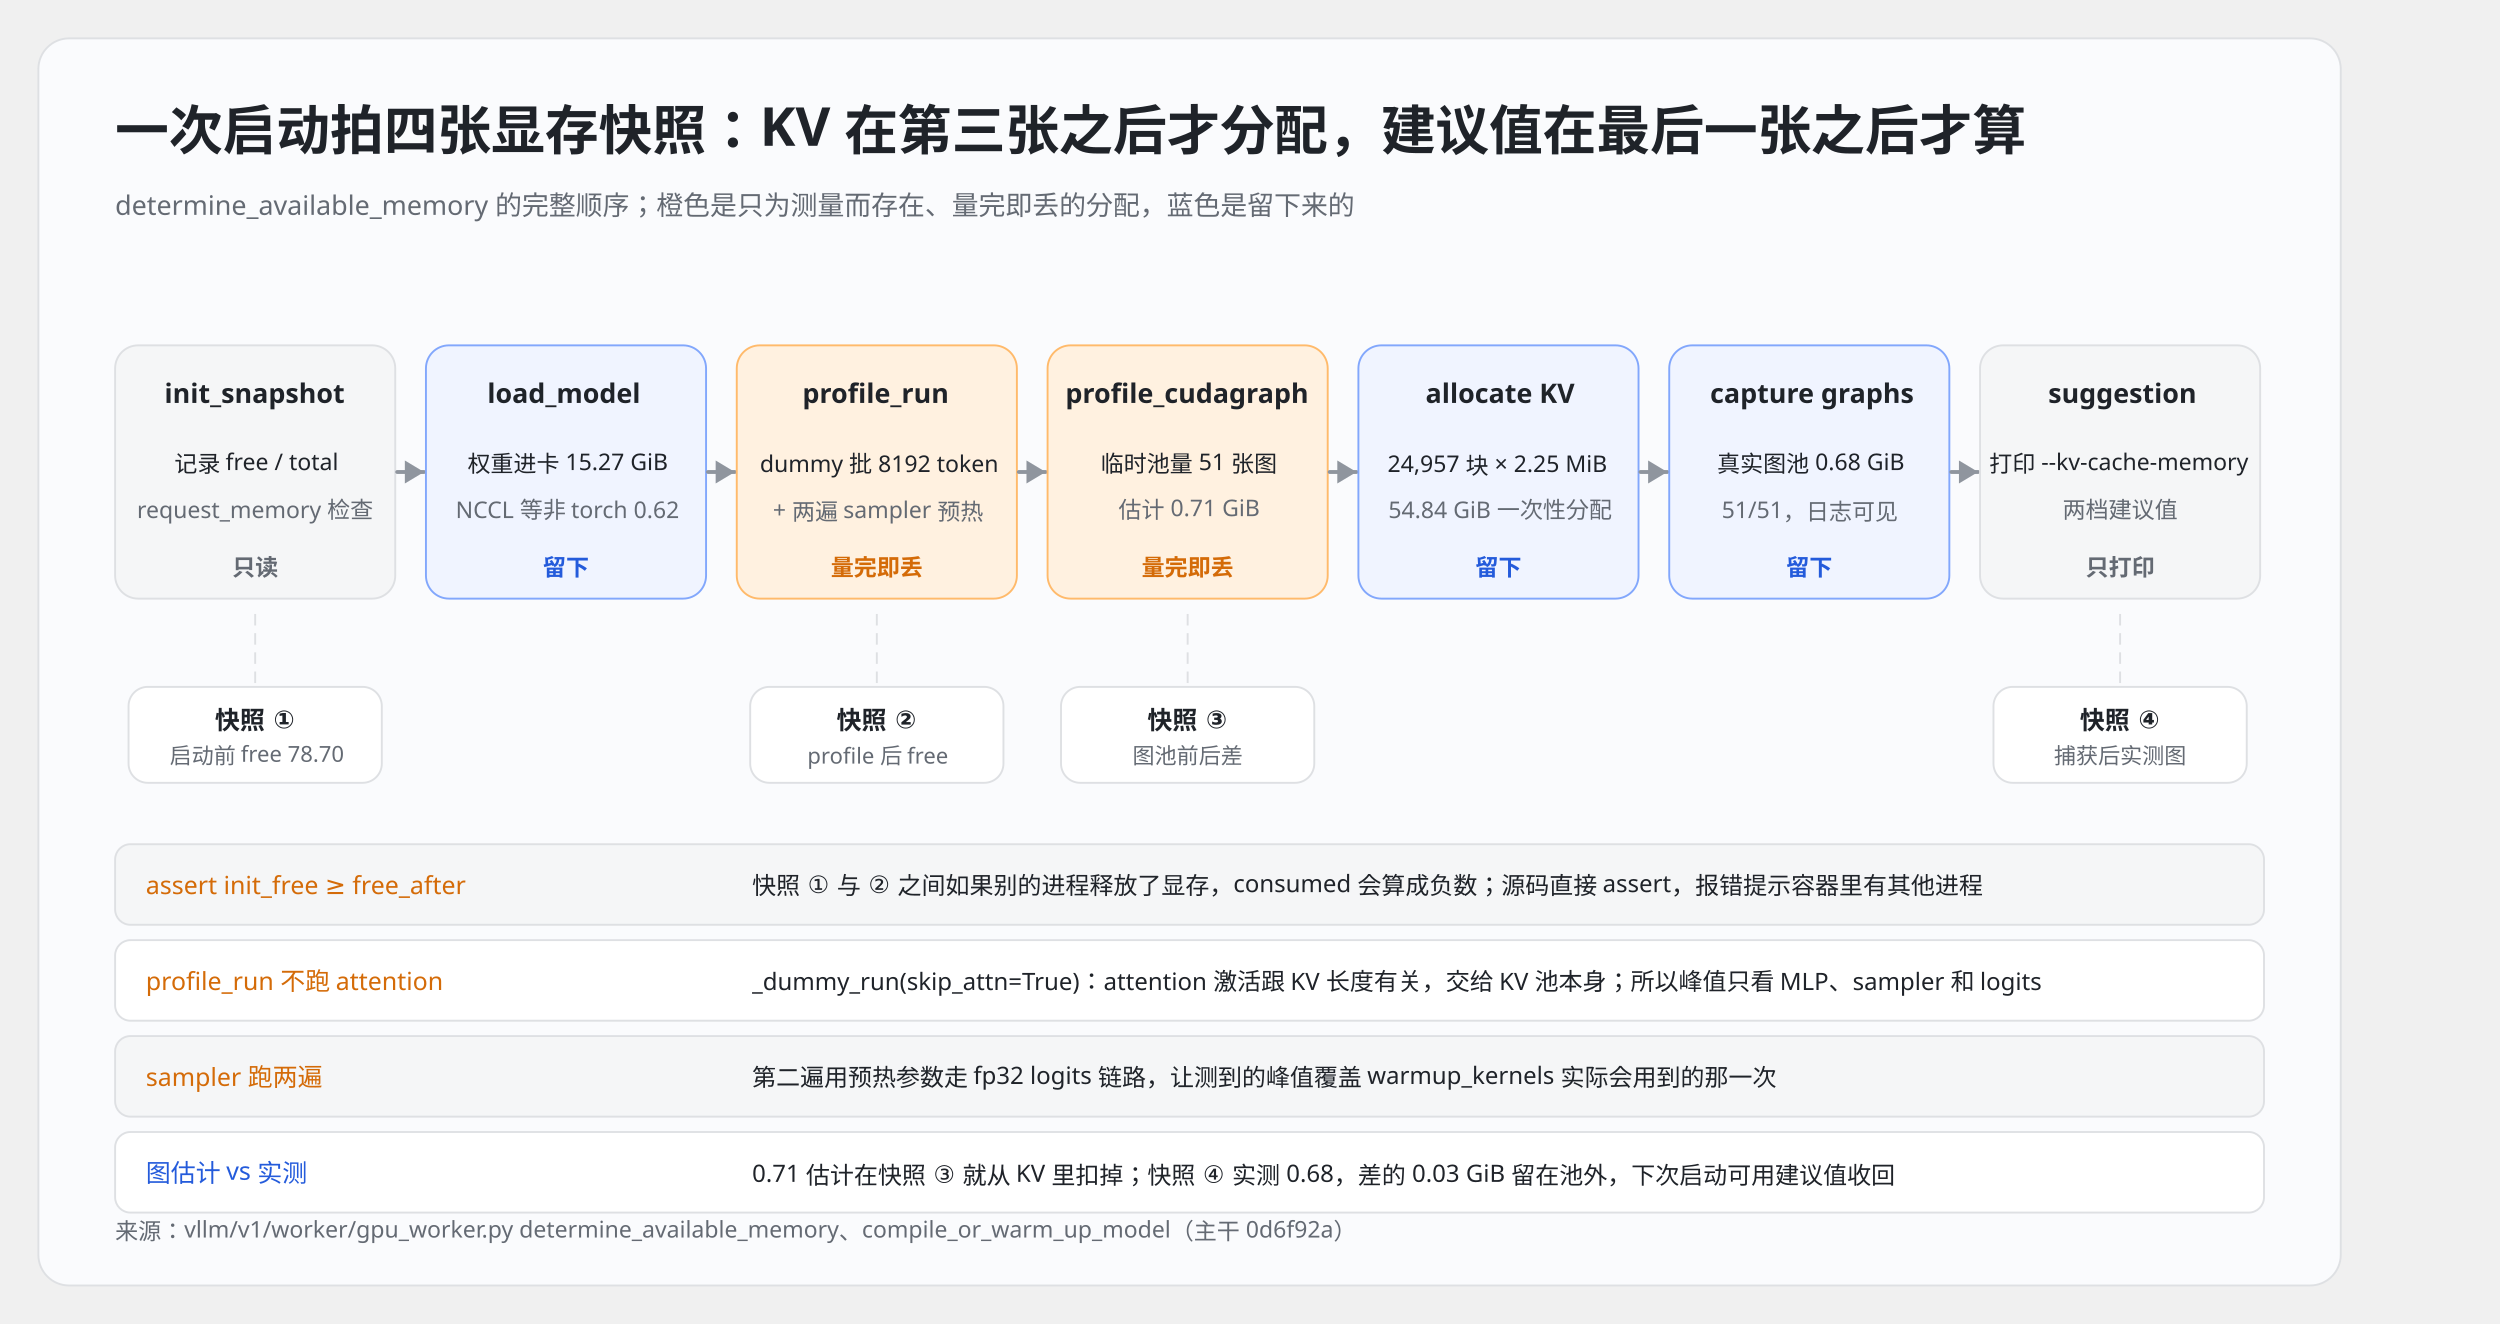
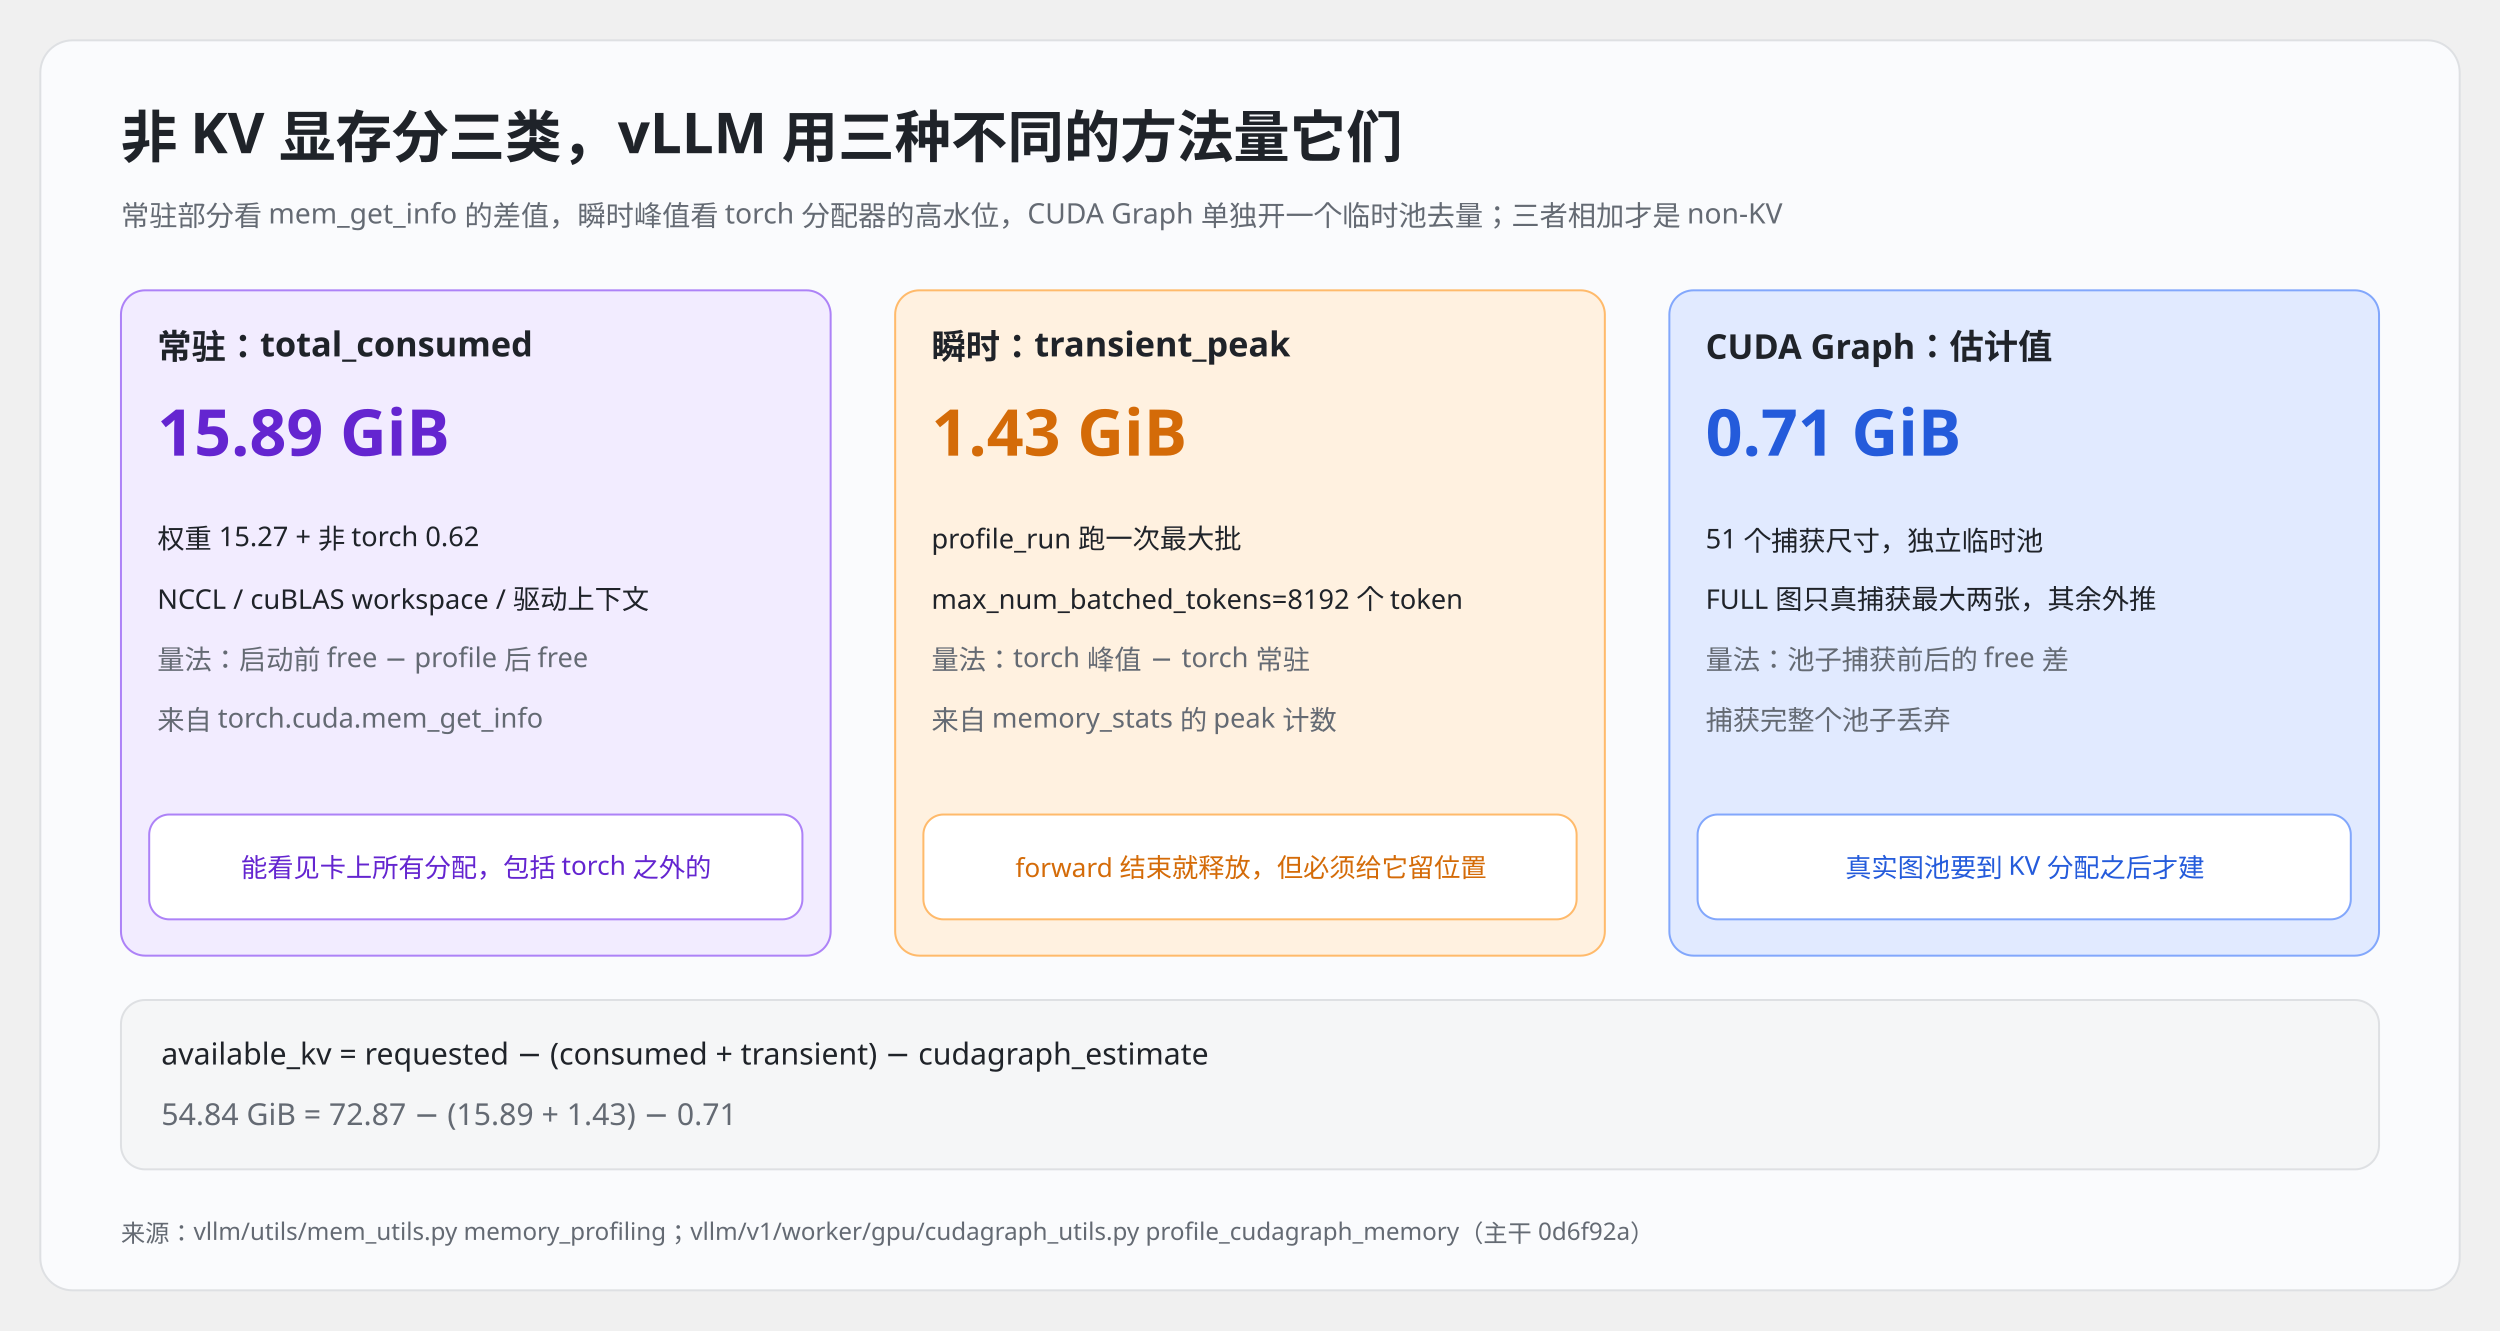
- <svg xmlns="http://www.w3.org/2000/svg" width="1303" height="690" viewBox="-20 -20 1303 690">
-   <g id="o3:1" transform="translate(0, 0)">
-     <rect x="0" y="0" width="1200" height="650" fill="#fafbfd" stroke="#dee0e3" stroke-width="1" rx="16" ry="16" />
-   </g>
-   <g id="a3:1" transform="translate(40, 25.058)">
+ <svg xmlns="http://www.w3.org/2000/svg" width="1240" height="660" viewBox="-20 -20 1240 660">
+   <g id="o1:1" transform="translate(0, 0)">
+     <rect x="0" y="0" width="1200" height="620" fill="#fafbfd" stroke="#dee0e3" stroke-width="1" rx="16" ry="16" />
+   </g>
+   <g id="a1:1" transform="translate(40, 25.058)">
    <text font-size="28" font-family="Noto Sans SC, 'PingFang SC', 'Hiragino Sans GB', 'Microsoft YaHei', sans-serif" font-weight="bold" fill="#1f2329" text-anchor="start" dominant-baseline="alphabetic" x="0">
      <tspan x="0" y="32.942">
-         <tspan x="0" text-anchor="start">一次启动拍四张显存快照：KV 在第三张之后才分配，建议值在最后一张之后才算</tspan>
-       </tspan>
-     </text>
-   </g>
-   <g id="a3:2" transform="translate(40, 75.529)">
+         <tspan x="0" text-anchor="start">非 KV 显存分三类，vLLM 用三种不同的方法量它们</tspan>
+       </tspan>
+     </text>
+   </g>
+   <g id="a1:2" transform="translate(40, 75.529)">
    <text font-size="14" font-family="Noto Sans SC, 'PingFang SC', 'Hiragino Sans GB', 'Microsoft YaHei', sans-serif" font-weight="normal" fill="#646a73" text-anchor="start" dominant-baseline="alphabetic" x="0">
      <tspan x="0" y="16.471">
-         <tspan x="0" text-anchor="start">determine_available_memory 的完整顺序；橙色是只为测量而存在、量完即丢的分配，蓝色是留下来的</tspan>
-       </tspan>
-     </text>
-   </g>
-   <g id="a3:3" transform="translate(40, 611.882)">
+         <tspan x="0" text-anchor="start">常驻部分看 mem_get_info 的差值，瞬时峰值看 torch 分配器的高水位，CUDA Graph 单独开一个临时池去量；三者相加才是 non-KV</tspan>
+       </tspan>
+     </text>
+   </g>
+   <g id="a1:3" transform="translate(40, 581.882)">
    <text font-size="12" font-family="Noto Sans SC, 'PingFang SC', 'Hiragino Sans GB', 'Microsoft YaHei', sans-serif" font-weight="normal" fill="#646a73" text-anchor="start" dominant-baseline="alphabetic" x="0">
      <tspan x="0" y="14.118">
-         <tspan x="0" text-anchor="start">来源：vllm/v1/worker/gpu_worker.py determine_available_memory、compile_or_warm_up_model（主干 0d6f92a）</tspan>
-       </tspan>
-     </text>
-   </g>
-   <g id="o3:2" transform="translate(40, 160)">
-     <rect x="0" y="0" width="146" height="132" fill="#f5f6f7" stroke="#dee0e3" stroke-width="1" rx="12" ry="12" />
-   </g>
-   <g id="a3:4" transform="translate(60.5, 173.529)">
-     <text font-size="14" font-family="Noto Sans SC, 'PingFang SC', 'Hiragino Sans GB', 'Microsoft YaHei', sans-serif" font-weight="bold" fill="#1f2329" text-anchor="middle" dominant-baseline="alphabetic" x="52.5">
-       <tspan x="52.5" y="16.471">
-         <tspan x="5.2" text-anchor="start">init_snapshot</tspan>
-       </tspan>
-     </text>
-   </g>
-   <g id="a3:5" transform="translate(71.5, 211.882)">
-     <text font-size="12" font-family="Noto Sans SC, 'PingFang SC', 'Hiragino Sans GB', 'Microsoft YaHei', sans-serif" font-weight="normal" fill="#1f2329" text-anchor="middle" dominant-baseline="alphabetic" x="41.5">
-       <tspan x="41.5" y="14.118">
-         <tspan x="-0.64" text-anchor="start">记录 free / total</tspan>
-       </tspan>
-     </text>
-   </g>
-   <g id="a3:6" transform="translate(53.5, 235.882)">
-     <text font-size="12" font-family="Noto Sans SC, 'PingFang SC', 'Hiragino Sans GB', 'Microsoft YaHei', sans-serif" font-weight="normal" fill="#646a73" text-anchor="middle" dominant-baseline="alphabetic" x="59.5">
-       <tspan x="59.5" y="14.118">
-         <tspan x="-2.11" text-anchor="start">request_memory 检查</tspan>
-       </tspan>
-     </text>
-   </g>
-   <g id="a3:7" transform="translate(96, 265.882)">
-     <text font-size="12" font-family="Noto Sans SC, 'PingFang SC', 'Hiragino Sans GB', 'Microsoft YaHei', sans-serif" font-weight="bold" fill="#646a73" text-anchor="middle" dominant-baseline="alphabetic" x="17">
-       <tspan x="17" y="14.118">
-         <tspan x="5" text-anchor="start">只读</tspan>
-       </tspan>
-     </text>
-   </g>
-   <g id="c3:1" transform="translate(187, 226)">
-     <path fill="none" stroke="#8f959e" stroke-width="2" stroke-linecap="round" stroke-linejoin="round" d="M 0 0 L 14 0" />
-   </g>
-   <g id="d3:1" transform="translate(188.5, 217.5)">
-     <defs>
-       <symbol id="svgicon-d3-1" viewBox="0 0 15 17">
-         <g transform="translate(-188.5 -217.5)">
-           <polygon points="191,220 201,226 191,232" fill="#8F959E" />
-         </g>
-       </symbol>
-     </defs>
-     <use href="#svgicon-d3-1" x="0" y="0" width="15" height="17" />
-   </g>
-   <g id="o3:3" transform="translate(202, 160)">
-     <rect x="0" y="0" width="146" height="132" fill="#f0f4ff" stroke="#82a7fc" stroke-width="1" rx="12" ry="12" />
-   </g>
-   <g id="a3:8" transform="translate(228.5, 173.529)">
-     <text font-size="14" font-family="Noto Sans SC, 'PingFang SC', 'Hiragino Sans GB', 'Microsoft YaHei', sans-serif" font-weight="bold" fill="#1f2329" text-anchor="middle" dominant-baseline="alphabetic" x="46.5">
-       <tspan x="46.5" y="16.471">
-         <tspan x="5.485" text-anchor="start">load_model</tspan>
-       </tspan>
-     </text>
-   </g>
-   <g id="a3:9" transform="translate(222, 211.882)">
-     <text font-size="12" font-family="Noto Sans SC, 'PingFang SC', 'Hiragino Sans GB', 'Microsoft YaHei', sans-serif" font-weight="normal" fill="#1f2329" text-anchor="middle" dominant-baseline="alphabetic" x="53">
-       <tspan x="53" y="14.118">
-         <tspan x="1.6" text-anchor="start">权重进卡 15.27 GiB</tspan>
-       </tspan>
-     </text>
-   </g>
-   <g id="a3:10" transform="translate(215.5, 235.882)">
-     <text font-size="12" font-family="Noto Sans SC, 'PingFang SC', 'Hiragino Sans GB', 'Microsoft YaHei', sans-serif" font-weight="normal" fill="#646a73" text-anchor="middle" dominant-baseline="alphabetic" x="59.5">
-       <tspan x="59.5" y="14.118">
-         <tspan x="1.975" text-anchor="start">NCCL 等非 torch 0.62</tspan>
-       </tspan>
-     </text>
-   </g>
-   <g id="a3:11" transform="translate(258, 265.882)">
-     <text font-size="12" font-family="Noto Sans SC, 'PingFang SC', 'Hiragino Sans GB', 'Microsoft YaHei', sans-serif" font-weight="bold" fill="#245bdb" text-anchor="middle" dominant-baseline="alphabetic" x="17">
-       <tspan x="17" y="14.118">
-         <tspan x="5" text-anchor="start">留下</tspan>
-       </tspan>
-     </text>
-   </g>
-   <g id="c3:2" transform="translate(349, 226)">
-     <path fill="none" stroke="#8f959e" stroke-width="2" stroke-linecap="round" stroke-linejoin="round" d="M 0 0 L 14 0" />
-   </g>
-   <g id="d3:2" transform="translate(350.5, 217.5)">
-     <defs>
-       <symbol id="svgicon-d3-2" viewBox="0 0 15 17">
-         <g transform="translate(-350.5 -217.5)">
-           <polygon points="353,220 363,226 353,232" fill="#8F959E" />
-         </g>
-       </symbol>
-     </defs>
-     <use href="#svgicon-d3-2" x="0" y="0" width="15" height="17" />
-   </g>
-   <g id="o3:4" transform="translate(364, 160)">
-     <rect x="0" y="0" width="146" height="132" fill="#fff1e0" stroke="#ffba6b" stroke-width="1" rx="12" ry="12" />
-   </g>
-   <g id="a3:12" transform="translate(394.5, 173.529)">
-     <text font-size="14" font-family="Noto Sans SC, 'PingFang SC', 'Hiragino Sans GB', 'Microsoft YaHei', sans-serif" font-weight="bold" fill="#1f2329" text-anchor="middle" dominant-baseline="alphabetic" x="42.5">
-       <tspan x="42.5" y="16.471">
-         <tspan x="3.715" text-anchor="start">profile_run</tspan>
-       </tspan>
-     </text>
-   </g>
-   <g id="a3:13" transform="translate(377, 211.882)">
-     <text font-size="12" font-family="Noto Sans SC, 'PingFang SC', 'Hiragino Sans GB', 'Microsoft YaHei', sans-serif" font-weight="normal" fill="#1f2329" text-anchor="middle" dominant-baseline="alphabetic" x="60">
-       <tspan x="60" y="14.118">
-         <tspan x="-0.94" text-anchor="start">dummy 批 8192 token</tspan>
-       </tspan>
-     </text>
-   </g>
-   <g id="a3:14" transform="translate(382, 235.882)">
-     <text font-size="12" font-family="Noto Sans SC, 'PingFang SC', 'Hiragino Sans GB', 'Microsoft YaHei', sans-serif" font-weight="normal" fill="#646a73" text-anchor="middle" dominant-baseline="alphabetic" x="55">
-       <tspan x="55" y="14.118">
-         <tspan x="0.82" text-anchor="start">+ 两遍 sampler 预热</tspan>
-       </tspan>
-     </text>
-   </g>
-   <g id="a3:15" transform="translate(405.5, 265.882)">
-     <text font-size="12" font-family="Noto Sans SC, 'PingFang SC', 'Hiragino Sans GB', 'Microsoft YaHei', sans-serif" font-weight="bold" fill="#d46b08" text-anchor="middle" dominant-baseline="alphabetic" x="31.5">
-       <tspan x="31.5" y="14.118">
-         <tspan x="7.5" text-anchor="start">量完即丢</tspan>
-       </tspan>
-     </text>
-   </g>
-   <g id="c3:3" transform="translate(511, 226)">
-     <path fill="none" stroke="#8f959e" stroke-width="2" stroke-linecap="round" stroke-linejoin="round" d="M 0 0 L 14 0" />
-   </g>
-   <g id="d3:3" transform="translate(512.5, 217.5)">
-     <defs>
-       <symbol id="svgicon-d3-3" viewBox="0 0 15 17">
-         <g transform="translate(-512.5 -217.5)">
-           <polygon points="515,220 525,226 515,232" fill="#8F959E" />
-         </g>
-       </symbol>
-     </defs>
-     <use href="#svgicon-d3-3" x="0" y="0" width="15" height="17" />
-   </g>
-   <g id="o3:5" transform="translate(526, 160)">
-     <rect x="0" y="0" width="146" height="132" fill="#fff1e0" stroke="#ffba6b" stroke-width="1" rx="12" ry="12" />
-   </g>
-   <g id="a3:16" transform="translate(528.5, 173.529)">
-     <text font-size="14" font-family="Noto Sans SC, 'PingFang SC', 'Hiragino Sans GB', 'Microsoft YaHei', sans-serif" font-weight="bold" fill="#1f2329" text-anchor="middle" dominant-baseline="alphabetic" x="70.5">
-       <tspan x="70.5" y="16.471">
-         <tspan x="6.78" text-anchor="start">profile_cudagraph</tspan>
-       </tspan>
-     </text>
-   </g>
-   <g id="a3:17" transform="translate(552, 211.882)">
-     <text font-size="12" font-family="Noto Sans SC, 'PingFang SC', 'Hiragino Sans GB', 'Microsoft YaHei', sans-serif" font-weight="normal" fill="#1f2329" text-anchor="middle" dominant-baseline="alphabetic" x="47">
-       <tspan x="47" y="14.118">
-         <tspan x="1.65" text-anchor="start">临时池量 51 张图</tspan>
-       </tspan>
-     </text>
-   </g>
-   <g id="a3:18" transform="translate(561.5, 235.882)">
-     <text font-size="12" font-family="Noto Sans SC, 'PingFang SC', 'Hiragino Sans GB', 'Microsoft YaHei', sans-serif" font-weight="normal" fill="#646a73" text-anchor="middle" dominant-baseline="alphabetic" x="37.5">
-       <tspan x="37.5" y="14.118">
-         <tspan x="1.43" text-anchor="start">估计 0.71 GiB</tspan>
-       </tspan>
-     </text>
-   </g>
-   <g id="a3:19" transform="translate(567.5, 265.882)">
-     <text font-size="12" font-family="Noto Sans SC, 'PingFang SC', 'Hiragino Sans GB', 'Microsoft YaHei', sans-serif" font-weight="bold" fill="#d46b08" text-anchor="middle" dominant-baseline="alphabetic" x="31.5">
-       <tspan x="31.5" y="14.118">
-         <tspan x="7.5" text-anchor="start">量完即丢</tspan>
-       </tspan>
-     </text>
-   </g>
-   <g id="c3:4" transform="translate(673, 226)">
-     <path fill="none" stroke="#8f959e" stroke-width="2" stroke-linecap="round" stroke-linejoin="round" d="M 0 0 L 14 0" />
-   </g>
-   <g id="d3:4" transform="translate(674.5, 217.5)">
-     <defs>
-       <symbol id="svgicon-d3-4" viewBox="0 0 15 17">
-         <g transform="translate(-674.5 -217.5)">
-           <polygon points="677,220 687,226 677,232" fill="#8F959E" />
-         </g>
-       </symbol>
-     </defs>
-     <use href="#svgicon-d3-4" x="0" y="0" width="15" height="17" />
-   </g>
-   <g id="o3:6" transform="translate(688, 160)">
-     <rect x="0" y="0" width="146" height="132" fill="#f0f4ff" stroke="#82a7fc" stroke-width="1" rx="12" ry="12" />
-   </g>
-   <g id="a3:20" transform="translate(715, 173.529)">
-     <text font-size="14" font-family="Noto Sans SC, 'PingFang SC', 'Hiragino Sans GB', 'Microsoft YaHei', sans-serif" font-weight="bold" fill="#1f2329" text-anchor="middle" dominant-baseline="alphabetic" x="46">
-       <tspan x="46" y="16.471">
-         <tspan x="7.99" text-anchor="start">allocate KV</tspan>
-       </tspan>
-     </text>
-   </g>
-   <g id="a3:21" transform="translate(703, 211.882)">
-     <text font-size="12" font-family="Noto Sans SC, 'PingFang SC', 'Hiragino Sans GB', 'Microsoft YaHei', sans-serif" font-weight="normal" fill="#1f2329" text-anchor="middle" dominant-baseline="alphabetic" x="58">
-       <tspan x="58" y="14.118">
-         <tspan x="0.185" text-anchor="start">24,957 块 × 2.25 MiB</tspan>
-       </tspan>
-     </text>
-   </g>
-   <g id="a3:22" transform="translate(702, 235.882)">
-     <text font-size="12" font-family="Noto Sans SC, 'PingFang SC', 'Hiragino Sans GB', 'Microsoft YaHei', sans-serif" font-weight="normal" fill="#646a73" text-anchor="middle" dominant-baseline="alphabetic" x="59">
-       <tspan x="59" y="14.118">
-         <tspan x="1.6" text-anchor="start">54.84 GiB 一次性分配</tspan>
-       </tspan>
-     </text>
-   </g>
-   <g id="a3:23" transform="translate(744, 265.882)">
-     <text font-size="12" font-family="Noto Sans SC, 'PingFang SC', 'Hiragino Sans GB', 'Microsoft YaHei', sans-serif" font-weight="bold" fill="#245bdb" text-anchor="middle" dominant-baseline="alphabetic" x="17">
-       <tspan x="17" y="14.118">
-         <tspan x="5" text-anchor="start">留下</tspan>
-       </tspan>
-     </text>
-   </g>
-   <g id="c3:5" transform="translate(835, 226)">
-     <path fill="none" stroke="#8f959e" stroke-width="2" stroke-linecap="round" stroke-linejoin="round" d="M 0 0 L 14 0" />
-   </g>
-   <g id="d3:5" transform="translate(836.5, 217.5)">
-     <defs>
-       <symbol id="svgicon-d3-5" viewBox="0 0 15 17">
-         <g transform="translate(-836.5 -217.5)">
-           <polygon points="839,220 849,226 839,232" fill="#8F959E" />
-         </g>
-       </symbol>
-     </defs>
-     <use href="#svgicon-d3-5" x="0" y="0" width="15" height="17" />
-   </g>
-   <g id="o3:7" transform="translate(850, 160)">
-     <rect x="0" y="0" width="146" height="132" fill="#f0f4ff" stroke="#82a7fc" stroke-width="1" rx="12" ry="12" />
-   </g>
-   <g id="a3:24" transform="translate(863.5, 173.529)">
-     <text font-size="14" font-family="Noto Sans SC, 'PingFang SC', 'Hiragino Sans GB', 'Microsoft YaHei', sans-serif" font-weight="bold" fill="#1f2329" text-anchor="middle" dominant-baseline="alphabetic" x="59.5">
-       <tspan x="59.5" y="16.471">
-         <tspan x="7.81" text-anchor="start">capture graphs</tspan>
-       </tspan>
-     </text>
-   </g>
-   <g id="a3:25" transform="translate(873.5, 211.882)">
-     <text font-size="12" font-family="Noto Sans SC, 'PingFang SC', 'Hiragino Sans GB', 'Microsoft YaHei', sans-serif" font-weight="normal" fill="#1f2329" text-anchor="middle" dominant-baseline="alphabetic" x="49.5">
-       <tspan x="49.5" y="14.118">
-         <tspan x="1.43" text-anchor="start">真实图池 0.68 GiB</tspan>
-       </tspan>
-     </text>
-   </g>
-   <g id="a3:26" transform="translate(877.5, 235.882)">
-     <text font-size="12" font-family="Noto Sans SC, 'PingFang SC', 'Hiragino Sans GB', 'Microsoft YaHei', sans-serif" font-weight="normal" fill="#646a73" text-anchor="middle" dominant-baseline="alphabetic" x="45.5">
-       <tspan x="45.5" y="14.118">
-         <tspan x="-0.17" text-anchor="start">51/51，日志可见</tspan>
-       </tspan>
-     </text>
-   </g>
-   <g id="a3:27" transform="translate(906, 265.882)">
-     <text font-size="12" font-family="Noto Sans SC, 'PingFang SC', 'Hiragino Sans GB', 'Microsoft YaHei', sans-serif" font-weight="bold" fill="#245bdb" text-anchor="middle" dominant-baseline="alphabetic" x="17">
-       <tspan x="17" y="14.118">
-         <tspan x="5" text-anchor="start">留下</tspan>
-       </tspan>
-     </text>
-   </g>
-   <g id="c3:6" transform="translate(997, 226)">
-     <path fill="none" stroke="#8f959e" stroke-width="2" stroke-linecap="round" stroke-linejoin="round" d="M 0 0 L 14 0" />
-   </g>
-   <g id="d3:6" transform="translate(998.5, 217.5)">
-     <defs>
-       <symbol id="svgicon-d3-6" viewBox="0 0 15 17">
-         <g transform="translate(-998.5 -217.5)">
-           <polygon points="1001,220 1011,226 1001,232" fill="#8F959E" />
-         </g>
-       </symbol>
-     </defs>
-     <use href="#svgicon-d3-6" x="0" y="0" width="15" height="17" />
-   </g>
-   <g id="o3:8" transform="translate(1012, 160)">
-     <rect x="0" y="0" width="146" height="132" fill="#f5f6f7" stroke="#dee0e3" stroke-width="1" rx="12" ry="12" />
-   </g>
-   <g id="a3:28" transform="translate(1041.5, 173.529)">
-     <text font-size="14" font-family="Noto Sans SC, 'PingFang SC', 'Hiragino Sans GB', 'Microsoft YaHei', sans-serif" font-weight="bold" fill="#1f2329" text-anchor="middle" dominant-baseline="alphabetic" x="43.5">
-       <tspan x="43.5" y="16.471">
-         <tspan x="6.035" text-anchor="start">suggestion</tspan>
-       </tspan>
-     </text>
-   </g>
-   <g id="a3:29" transform="translate(1019, 211.882)">
-     <text font-size="12" font-family="Noto Sans SC, 'PingFang SC', 'Hiragino Sans GB', 'Microsoft YaHei', sans-serif" font-weight="normal" fill="#1f2329" text-anchor="middle" dominant-baseline="alphabetic" x="66">
-       <tspan x="66" y="14.118">
-         <tspan x="-2.225" text-anchor="start">打印 --kv-cache-memory</tspan>
-       </tspan>
-     </text>
-   </g>
-   <g id="a3:30" transform="translate(1055, 235.882)">
-     <text font-size="12" font-family="Noto Sans SC, 'PingFang SC', 'Hiragino Sans GB', 'Microsoft YaHei', sans-serif" font-weight="normal" fill="#646a73" text-anchor="middle" dominant-baseline="alphabetic" x="30">
-       <tspan x="30" y="14.118">
-         <tspan x="0" text-anchor="start">两档建议值</tspan>
-       </tspan>
-     </text>
-   </g>
-   <g id="a3:31" transform="translate(1061, 265.882)">
-     <text font-size="12" font-family="Noto Sans SC, 'PingFang SC', 'Hiragino Sans GB', 'Microsoft YaHei', sans-serif" font-weight="bold" fill="#646a73" text-anchor="middle" dominant-baseline="alphabetic" x="24">
-       <tspan x="24" y="14.118">
-         <tspan x="6" text-anchor="start">只打印</tspan>
-       </tspan>
-     </text>
-   </g>
-   <g id="c3:7" transform="translate(113, 300)">
-     <path fill="none" stroke="#dee0e3" stroke-width="1" stroke-dasharray="6 4" d="M 0 0 L 0 36" />
-   </g>
-   <g id="o3:9" transform="translate(47, 338)">
-     <rect x="0" y="0" width="132" height="50" fill="#ffffff" stroke="#dee0e3" stroke-width="1" rx="10" ry="10" />
-   </g>
-   <g id="a3:32" transform="translate(84.5, 344.7055)">
-     <text font-size="13" font-family="Noto Sans SC, 'PingFang SC', 'Hiragino Sans GB', 'Microsoft YaHei', sans-serif" font-weight="bold" fill="#1f2329" text-anchor="middle" dominant-baseline="alphabetic" x="28.5">
-       <tspan x="28.5" y="15.295">
-         <tspan x="7.525" text-anchor="start">快照 ①</tspan>
-       </tspan>
-     </text>
-   </g>
-   <g id="a3:33" transform="translate(67.5, 364.4703)">
-     <text font-size="11.5" font-family="Noto Sans SC, 'PingFang SC', 'Hiragino Sans GB', 'Microsoft YaHei', sans-serif" font-weight="normal" fill="#646a73" text-anchor="middle" dominant-baseline="alphabetic" x="45.5">
-       <tspan x="45.5" y="13.53">
-         <tspan x="0.9" text-anchor="start">启动前 free 78.70</tspan>
-       </tspan>
-     </text>
-   </g>
-   <g id="c3:8" transform="translate(437, 300)">
-     <path fill="none" stroke="#dee0e3" stroke-width="1" stroke-dasharray="6 4" d="M 0 0 L 0 36" />
-   </g>
-   <g id="o3:10" transform="translate(371, 338)">
-     <rect x="0" y="0" width="132" height="50" fill="#ffffff" stroke="#dee0e3" stroke-width="1" rx="10" ry="10" />
-   </g>
-   <g id="a3:34" transform="translate(408.5, 344.7055)">
-     <text font-size="13" font-family="Noto Sans SC, 'PingFang SC', 'Hiragino Sans GB', 'Microsoft YaHei', sans-serif" font-weight="bold" fill="#1f2329" text-anchor="middle" dominant-baseline="alphabetic" x="28.5">
-       <tspan x="28.5" y="15.295">
-         <tspan x="7.525" text-anchor="start">快照 ②</tspan>
-       </tspan>
-     </text>
-   </g>
-   <g id="a3:35" transform="translate(401.5, 364.4703)">
-     <text font-size="11.5" font-family="Noto Sans SC, 'PingFang SC', 'Hiragino Sans GB', 'Microsoft YaHei', sans-serif" font-weight="normal" fill="#646a73" text-anchor="middle" dominant-baseline="alphabetic" x="35.5">
-       <tspan x="35.5" y="13.53">
-         <tspan x="-0.72" text-anchor="start">profile 后 free</tspan>
-       </tspan>
-     </text>
-   </g>
-   <g id="c3:9" transform="translate(599, 300)">
-     <path fill="none" stroke="#dee0e3" stroke-width="1" stroke-dasharray="6 4" d="M 0 0 L 0 36" />
-   </g>
-   <g id="o3:11" transform="translate(533, 338)">
-     <rect x="0" y="0" width="132" height="50" fill="#ffffff" stroke="#dee0e3" stroke-width="1" rx="10" ry="10" />
-   </g>
-   <g id="a3:36" transform="translate(570.5, 344.7055)">
-     <text font-size="13" font-family="Noto Sans SC, 'PingFang SC', 'Hiragino Sans GB', 'Microsoft YaHei', sans-serif" font-weight="bold" fill="#1f2329" text-anchor="middle" dominant-baseline="alphabetic" x="28.5">
-       <tspan x="28.5" y="15.295">
-         <tspan x="7.525" text-anchor="start">快照 ③</tspan>
-       </tspan>
-     </text>
-   </g>
-   <g id="a3:37" transform="translate(570, 364.4703)">
-     <text font-size="11.5" font-family="Noto Sans SC, 'PingFang SC', 'Hiragino Sans GB', 'Microsoft YaHei', sans-serif" font-weight="normal" fill="#646a73" text-anchor="middle" dominant-baseline="alphabetic" x="29">
-       <tspan x="29" y="13.53">
-         <tspan x="0.25" text-anchor="start">图池前后差</tspan>
-       </tspan>
-     </text>
-   </g>
-   <g id="c3:10" transform="translate(1085, 300)">
-     <path fill="none" stroke="#dee0e3" stroke-width="1" stroke-dasharray="6 4" d="M 0 0 L 0 36" />
-   </g>
-   <g id="o3:12" transform="translate(1019, 338)">
-     <rect x="0" y="0" width="132" height="50" fill="#ffffff" stroke="#dee0e3" stroke-width="1" rx="10" ry="10" />
-   </g>
-   <g id="a3:38" transform="translate(1056.5, 344.7055)">
-     <text font-size="13" font-family="Noto Sans SC, 'PingFang SC', 'Hiragino Sans GB', 'Microsoft YaHei', sans-serif" font-weight="bold" fill="#1f2329" text-anchor="middle" dominant-baseline="alphabetic" x="28.5">
-       <tspan x="28.5" y="15.295">
-         <tspan x="7.525" text-anchor="start">快照 ④</tspan>
-       </tspan>
-     </text>
-   </g>
-   <g id="a3:39" transform="translate(1050.5, 364.4703)">
-     <text font-size="11.5" font-family="Noto Sans SC, 'PingFang SC', 'Hiragino Sans GB', 'Microsoft YaHei', sans-serif" font-weight="normal" fill="#646a73" text-anchor="middle" dominant-baseline="alphabetic" x="34.5">
-       <tspan x="34.5" y="13.53">
-         <tspan x="0" text-anchor="start">捕获后实测图</tspan>
-       </tspan>
-     </text>
-   </g>
-   <g id="o3:13" transform="translate(40, 420)">
-     <rect x="0" y="0" width="1120" height="42" fill="#f5f6f7" stroke="#dee0e3" stroke-width="1" rx="8" ry="8" />
-   </g>
-   <g id="a3:40" transform="translate(56, 430.7055)">
-     <text font-size="13" font-family="Noto Sans SC, 'PingFang SC', 'Hiragino Sans GB', 'Microsoft YaHei', sans-serif" font-weight="normal" fill="#d46b08" text-anchor="start" dominant-baseline="alphabetic" x="0">
-       <tspan x="0" y="15.295">
-         <tspan x="0" text-anchor="start">assert init_free ≥ free_after</tspan>
-       </tspan>
-     </text>
-   </g>
-   <g id="a3:41" transform="translate(372, 431.2938)">
-     <text font-size="12.5" font-family="Noto Sans SC, 'PingFang SC', 'Hiragino Sans GB', 'Microsoft YaHei', sans-serif" font-weight="normal" fill="#1f2329" text-anchor="start" dominant-baseline="alphabetic" x="0">
-       <tspan x="0" y="14.706">
-         <tspan x="0" text-anchor="start">快照 ① 与 ② 之间如果别的进程释放了显存，consumed 会算成负数；源码直接 assert，报错提示容器里有其他进程</tspan>
-       </tspan>
-     </text>
-   </g>
-   <g id="o3:14" transform="translate(40, 470)">
-     <rect x="0" y="0" width="1120" height="42" fill="#ffffff" stroke="#dee0e3" stroke-width="1" rx="8" ry="8" />
-   </g>
-   <g id="a3:42" transform="translate(56, 480.7055)">
-     <text font-size="13" font-family="Noto Sans SC, 'PingFang SC', 'Hiragino Sans GB', 'Microsoft YaHei', sans-serif" font-weight="normal" fill="#d46b08" text-anchor="start" dominant-baseline="alphabetic" x="0">
-       <tspan x="0" y="15.295">
-         <tspan x="0" text-anchor="start">profile_run 不跑 attention</tspan>
-       </tspan>
-     </text>
-   </g>
-   <g id="a3:43" transform="translate(372, 481.2938)">
-     <text font-size="12.5" font-family="Noto Sans SC, 'PingFang SC', 'Hiragino Sans GB', 'Microsoft YaHei', sans-serif" font-weight="normal" fill="#1f2329" text-anchor="start" dominant-baseline="alphabetic" x="0">
-       <tspan x="0" y="14.706">
-         <tspan x="0" text-anchor="start">_dummy_run(skip_attn=True)：attention 激活跟 KV 长度有关，交给 KV 池本身；所以峰值只看 MLP、sampler 和 logits</tspan>
-       </tspan>
-     </text>
-   </g>
-   <g id="o3:15" transform="translate(40, 520)">
-     <rect x="0" y="0" width="1120" height="42" fill="#f5f6f7" stroke="#dee0e3" stroke-width="1" rx="8" ry="8" />
-   </g>
-   <g id="a3:44" transform="translate(56, 530.7055)">
-     <text font-size="13" font-family="Noto Sans SC, 'PingFang SC', 'Hiragino Sans GB', 'Microsoft YaHei', sans-serif" font-weight="normal" fill="#d46b08" text-anchor="start" dominant-baseline="alphabetic" x="0">
-       <tspan x="0" y="15.295">
-         <tspan x="0" text-anchor="start">sampler 跑两遍</tspan>
-       </tspan>
-     </text>
-   </g>
-   <g id="a3:45" transform="translate(372, 531.2938)">
-     <text font-size="12.5" font-family="Noto Sans SC, 'PingFang SC', 'Hiragino Sans GB', 'Microsoft YaHei', sans-serif" font-weight="normal" fill="#1f2329" text-anchor="start" dominant-baseline="alphabetic" x="0">
-       <tspan x="0" y="14.706">
-         <tspan x="0" text-anchor="start">第二遍用预热参数走 fp32 logits 链路，让测到的峰值覆盖 warmup_kernels 实际会用到的那一次</tspan>
-       </tspan>
-     </text>
-   </g>
-   <g id="o3:16" transform="translate(40, 570)">
-     <rect x="0" y="0" width="1120" height="42" fill="#ffffff" stroke="#dee0e3" stroke-width="1" rx="8" ry="8" />
-   </g>
-   <g id="a3:46" transform="translate(56, 580.7055)">
-     <text font-size="13" font-family="Noto Sans SC, 'PingFang SC', 'Hiragino Sans GB', 'Microsoft YaHei', sans-serif" font-weight="normal" fill="#245bdb" text-anchor="start" dominant-baseline="alphabetic" x="0">
-       <tspan x="0" y="15.295">
-         <tspan x="0" text-anchor="start">图估计 vs 实测</tspan>
-       </tspan>
-     </text>
-   </g>
-   <g id="a3:47" transform="translate(372, 581.2938)">
-     <text font-size="12.5" font-family="Noto Sans SC, 'PingFang SC', 'Hiragino Sans GB', 'Microsoft YaHei', sans-serif" font-weight="normal" fill="#1f2329" text-anchor="start" dominant-baseline="alphabetic" x="0">
-       <tspan x="0" y="14.706">
-         <tspan x="0" text-anchor="start">0.71 估计在快照 ③ 就从 KV 里扣掉；快照 ④ 实测 0.68，差的 0.03 GiB 留在池外，下次启动可用建议值收回</tspan>
+         <tspan x="0" text-anchor="start">来源：vllm/utils/mem_utils.py memory_profiling；vllm/v1/worker/gpu/cudagraph_utils.py profile_cudagraph_memory（主干 0d6f92a）</tspan>
+       </tspan>
+     </text>
+   </g>
+   <g id="o1:2" transform="translate(40, 124)">
+     <rect x="0" y="0" width="352" height="330" fill="#f2ecff" stroke="#ad82f7" stroke-width="1" rx="12" ry="12" />
+   </g>
+   <g id="a1:4" transform="translate(58, 137.9995)">
+     <text font-size="17" font-family="Noto Sans SC, 'PingFang SC', 'Hiragino Sans GB', 'Microsoft YaHei', sans-serif" font-weight="bold" fill="#1f2329" text-anchor="start" dominant-baseline="alphabetic" x="0">
+       <tspan x="0" y="20.001">
+         <tspan x="0" text-anchor="start">常驻：total_consumed</tspan>
+       </tspan>
+     </text>
+   </g>
+   <g id="a1:5" transform="translate(58, 168.352)">
+     <text font-size="32" font-family="Noto Sans SC, 'PingFang SC', 'Hiragino Sans GB', 'Microsoft YaHei', sans-serif" font-weight="bold" fill="#6425d0" text-anchor="start" dominant-baseline="alphabetic" x="0">
+       <tspan x="0" y="37.648">
+         <tspan x="0" text-anchor="start">15.89 GiB</tspan>
+       </tspan>
+     </text>
+   </g>
+   <g id="a1:6" transform="translate(58, 236.1173)">
+     <text font-size="13.5" font-family="Noto Sans SC, 'PingFang SC', 'Hiragino Sans GB', 'Microsoft YaHei', sans-serif" font-weight="normal" fill="#1f2329" text-anchor="start" dominant-baseline="alphabetic" x="0">
+       <tspan x="0" y="15.883">
+         <tspan x="0" text-anchor="start">权重 15.27 + 非 torch 0.62</tspan>
+       </tspan>
+     </text>
+   </g>
+   <g id="a1:7" transform="translate(58, 266.1173)">
+     <text font-size="13.5" font-family="Noto Sans SC, 'PingFang SC', 'Hiragino Sans GB', 'Microsoft YaHei', sans-serif" font-weight="normal" fill="#1f2329" text-anchor="start" dominant-baseline="alphabetic" x="0">
+       <tspan x="0" y="15.883">
+         <tspan x="0" text-anchor="start">NCCL / cuBLAS workspace / 驱动上下文</tspan>
+       </tspan>
+     </text>
+   </g>
+   <g id="a1:8" transform="translate(58, 296.1173)">
+     <text font-size="13.5" font-family="Noto Sans SC, 'PingFang SC', 'Hiragino Sans GB', 'Microsoft YaHei', sans-serif" font-weight="normal" fill="#646a73" text-anchor="start" dominant-baseline="alphabetic" x="0">
+       <tspan x="0" y="15.883">
+         <tspan x="0" text-anchor="start">量法：启动前 free − profile 后 free</tspan>
+       </tspan>
+     </text>
+   </g>
+   <g id="a1:9" transform="translate(58, 326.1173)">
+     <text font-size="13.5" font-family="Noto Sans SC, 'PingFang SC', 'Hiragino Sans GB', 'Microsoft YaHei', sans-serif" font-weight="normal" fill="#646a73" text-anchor="start" dominant-baseline="alphabetic" x="0">
+       <tspan x="0" y="15.883">
+         <tspan x="0" text-anchor="start">来自 torch.cuda.mem_get_info</tspan>
+       </tspan>
+     </text>
+   </g>
+   <g id="o1:3" transform="translate(54, 384)">
+     <rect x="0" y="0" width="324" height="52" fill="#ffffff" stroke="#ad82f7" stroke-width="1" rx="10" ry="10" />
+   </g>
+   <g id="a1:10" transform="translate(99.5, 399.7055)">
+     <text font-size="13" font-family="Noto Sans SC, 'PingFang SC', 'Hiragino Sans GB', 'Microsoft YaHei', sans-serif" font-weight="normal" fill="#6425d0" text-anchor="middle" dominant-baseline="alphabetic" x="116.5">
+       <tspan x="116.5" y="15.295">
+         <tspan x="0.085" text-anchor="start">能看见卡上所有分配，包括 torch 之外的</tspan>
+       </tspan>
+     </text>
+   </g>
+   <g id="o1:4" transform="translate(424, 124)">
+     <rect x="0" y="0" width="352" height="330" fill="#fff1e0" stroke="#ffba6b" stroke-width="1" rx="12" ry="12" />
+   </g>
+   <g id="a1:11" transform="translate(442, 137.9995)">
+     <text font-size="17" font-family="Noto Sans SC, 'PingFang SC', 'Hiragino Sans GB', 'Microsoft YaHei', sans-serif" font-weight="bold" fill="#1f2329" text-anchor="start" dominant-baseline="alphabetic" x="0">
+       <tspan x="0" y="20.001">
+         <tspan x="0" text-anchor="start">瞬时：transient_peak</tspan>
+       </tspan>
+     </text>
+   </g>
+   <g id="a1:12" transform="translate(442, 168.352)">
+     <text font-size="32" font-family="Noto Sans SC, 'PingFang SC', 'Hiragino Sans GB', 'Microsoft YaHei', sans-serif" font-weight="bold" fill="#d46b08" text-anchor="start" dominant-baseline="alphabetic" x="0">
+       <tspan x="0" y="37.648">
+         <tspan x="0" text-anchor="start">1.43 GiB</tspan>
+       </tspan>
+     </text>
+   </g>
+   <g id="a1:13" transform="translate(442, 236.1173)">
+     <text font-size="13.5" font-family="Noto Sans SC, 'PingFang SC', 'Hiragino Sans GB', 'Microsoft YaHei', sans-serif" font-weight="normal" fill="#1f2329" text-anchor="start" dominant-baseline="alphabetic" x="0">
+       <tspan x="0" y="15.883">
+         <tspan x="0" text-anchor="start">profile_run 跑一次最大批</tspan>
+       </tspan>
+     </text>
+   </g>
+   <g id="a1:14" transform="translate(442, 266.1173)">
+     <text font-size="13.5" font-family="Noto Sans SC, 'PingFang SC', 'Hiragino Sans GB', 'Microsoft YaHei', sans-serif" font-weight="normal" fill="#1f2329" text-anchor="start" dominant-baseline="alphabetic" x="0">
+       <tspan x="0" y="15.883">
+         <tspan x="0" text-anchor="start">max_num_batched_tokens=8192 个 token</tspan>
+       </tspan>
+     </text>
+   </g>
+   <g id="a1:15" transform="translate(442, 296.1173)">
+     <text font-size="13.5" font-family="Noto Sans SC, 'PingFang SC', 'Hiragino Sans GB', 'Microsoft YaHei', sans-serif" font-weight="normal" fill="#646a73" text-anchor="start" dominant-baseline="alphabetic" x="0">
+       <tspan x="0" y="15.883">
+         <tspan x="0" text-anchor="start">量法：torch 峰值 − torch 常驻</tspan>
+       </tspan>
+     </text>
+   </g>
+   <g id="a1:16" transform="translate(442, 326.1173)">
+     <text font-size="13.5" font-family="Noto Sans SC, 'PingFang SC', 'Hiragino Sans GB', 'Microsoft YaHei', sans-serif" font-weight="normal" fill="#646a73" text-anchor="start" dominant-baseline="alphabetic" x="0">
+       <tspan x="0" y="15.883">
+         <tspan x="0" text-anchor="start">来自 memory_stats 的 peak 计数</tspan>
+       </tspan>
+     </text>
+   </g>
+   <g id="o1:5" transform="translate(438, 384)">
+     <rect x="0" y="0" width="324" height="52" fill="#ffffff" stroke="#ffba6b" stroke-width="1" rx="10" ry="10" />
+   </g>
+   <g id="a1:17" transform="translate(485, 399.7055)">
+     <text font-size="13" font-family="Noto Sans SC, 'PingFang SC', 'Hiragino Sans GB', 'Microsoft YaHei', sans-serif" font-weight="normal" fill="#d46b08" text-anchor="middle" dominant-baseline="alphabetic" x="115">
+       <tspan x="115" y="15.295">
+         <tspan x="-1.375" text-anchor="start">forward 结束就释放，但必须给它留位置</tspan>
+       </tspan>
+     </text>
+   </g>
+   <g id="o1:6" transform="translate(808, 124)">
+     <rect x="0" y="0" width="352" height="330" fill="#e1eaff" stroke="#82a7fc" stroke-width="1" rx="12" ry="12" />
+   </g>
+   <g id="a1:18" transform="translate(826, 137.9995)">
+     <text font-size="17" font-family="Noto Sans SC, 'PingFang SC', 'Hiragino Sans GB', 'Microsoft YaHei', sans-serif" font-weight="bold" fill="#1f2329" text-anchor="start" dominant-baseline="alphabetic" x="0">
+       <tspan x="0" y="20.001">
+         <tspan x="0" text-anchor="start">CUDA Graph：估计值</tspan>
+       </tspan>
+     </text>
+   </g>
+   <g id="a1:19" transform="translate(826, 168.352)">
+     <text font-size="32" font-family="Noto Sans SC, 'PingFang SC', 'Hiragino Sans GB', 'Microsoft YaHei', sans-serif" font-weight="bold" fill="#245bdb" text-anchor="start" dominant-baseline="alphabetic" x="0">
+       <tspan x="0" y="37.648">
+         <tspan x="0" text-anchor="start">0.71 GiB</tspan>
+       </tspan>
+     </text>
+   </g>
+   <g id="a1:20" transform="translate(826, 236.1173)">
+     <text font-size="13.5" font-family="Noto Sans SC, 'PingFang SC', 'Hiragino Sans GB', 'Microsoft YaHei', sans-serif" font-weight="normal" fill="#1f2329" text-anchor="start" dominant-baseline="alphabetic" x="0">
+       <tspan x="0" y="15.883">
+         <tspan x="0" text-anchor="start">51 个捕获尺寸，独立临时池</tspan>
+       </tspan>
+     </text>
+   </g>
+   <g id="a1:21" transform="translate(826, 266.1173)">
+     <text font-size="13.5" font-family="Noto Sans SC, 'PingFang SC', 'Hiragino Sans GB', 'Microsoft YaHei', sans-serif" font-weight="normal" fill="#1f2329" text-anchor="start" dominant-baseline="alphabetic" x="0">
+       <tspan x="0" y="15.883">
+         <tspan x="0" text-anchor="start">FULL 图只真捕获最大两张，其余外推</tspan>
+       </tspan>
+     </text>
+   </g>
+   <g id="a1:22" transform="translate(826, 296.1173)">
+     <text font-size="13.5" font-family="Noto Sans SC, 'PingFang SC', 'Hiragino Sans GB', 'Microsoft YaHei', sans-serif" font-weight="normal" fill="#646a73" text-anchor="start" dominant-baseline="alphabetic" x="0">
+       <tspan x="0" y="15.883">
+         <tspan x="0" text-anchor="start">量法：池子捕获前后的 free 差</tspan>
+       </tspan>
+     </text>
+   </g>
+   <g id="a1:23" transform="translate(826, 326.1173)">
+     <text font-size="13.5" font-family="Noto Sans SC, 'PingFang SC', 'Hiragino Sans GB', 'Microsoft YaHei', sans-serif" font-weight="normal" fill="#646a73" text-anchor="start" dominant-baseline="alphabetic" x="0">
+       <tspan x="0" y="15.883">
+         <tspan x="0" text-anchor="start">捕获完整个池子丢弃</tspan>
+       </tspan>
+     </text>
+   </g>
+   <g id="o1:7" transform="translate(822, 384)">
+     <rect x="0" y="0" width="324" height="52" fill="#ffffff" stroke="#82a7fc" stroke-width="1" rx="10" ry="10" />
+   </g>
+   <g id="a1:24" transform="translate(892.5, 399.7055)">
+     <text font-size="13" font-family="Noto Sans SC, 'PingFang SC', 'Hiragino Sans GB', 'Microsoft YaHei', sans-serif" font-weight="normal" fill="#245bdb" text-anchor="middle" dominant-baseline="alphabetic" x="91.5">
+       <tspan x="91.5" y="15.295">
+         <tspan x="2.745" text-anchor="start">真实图池要到 KV 分配之后才建</tspan>
+       </tspan>
+     </text>
+   </g>
+   <g id="o1:8" transform="translate(40, 476)">
+     <rect x="0" y="0" width="1120" height="84" fill="#f5f6f7" stroke="#dee0e3" stroke-width="1" rx="12" ry="12" />
+   </g>
+   <g id="a1:25" transform="translate(60, 490.3525)">
+     <text font-size="15" font-family="Noto Sans SC, 'PingFang SC', 'Hiragino Sans GB', 'Microsoft YaHei', sans-serif" font-weight="normal" fill="#1f2329" text-anchor="start" dominant-baseline="alphabetic" x="0">
+       <tspan x="0" y="17.648">
+         <tspan x="0" text-anchor="start">available_kv = requested − (consumed + transient) − cudagraph_estimate</tspan>
+       </tspan>
+     </text>
+   </g>
+   <g id="a1:26" transform="translate(60, 520.3525)">
+     <text font-size="15" font-family="Noto Sans SC, 'PingFang SC', 'Hiragino Sans GB', 'Microsoft YaHei', sans-serif" font-weight="normal" fill="#646a73" text-anchor="start" dominant-baseline="alphabetic" x="0">
+       <tspan x="0" y="17.648">
+         <tspan x="0" text-anchor="start">54.84 GiB = 72.87 − (15.89 + 1.43) − 0.71</tspan>
      </tspan>
    </text>
  </g>
</svg>
